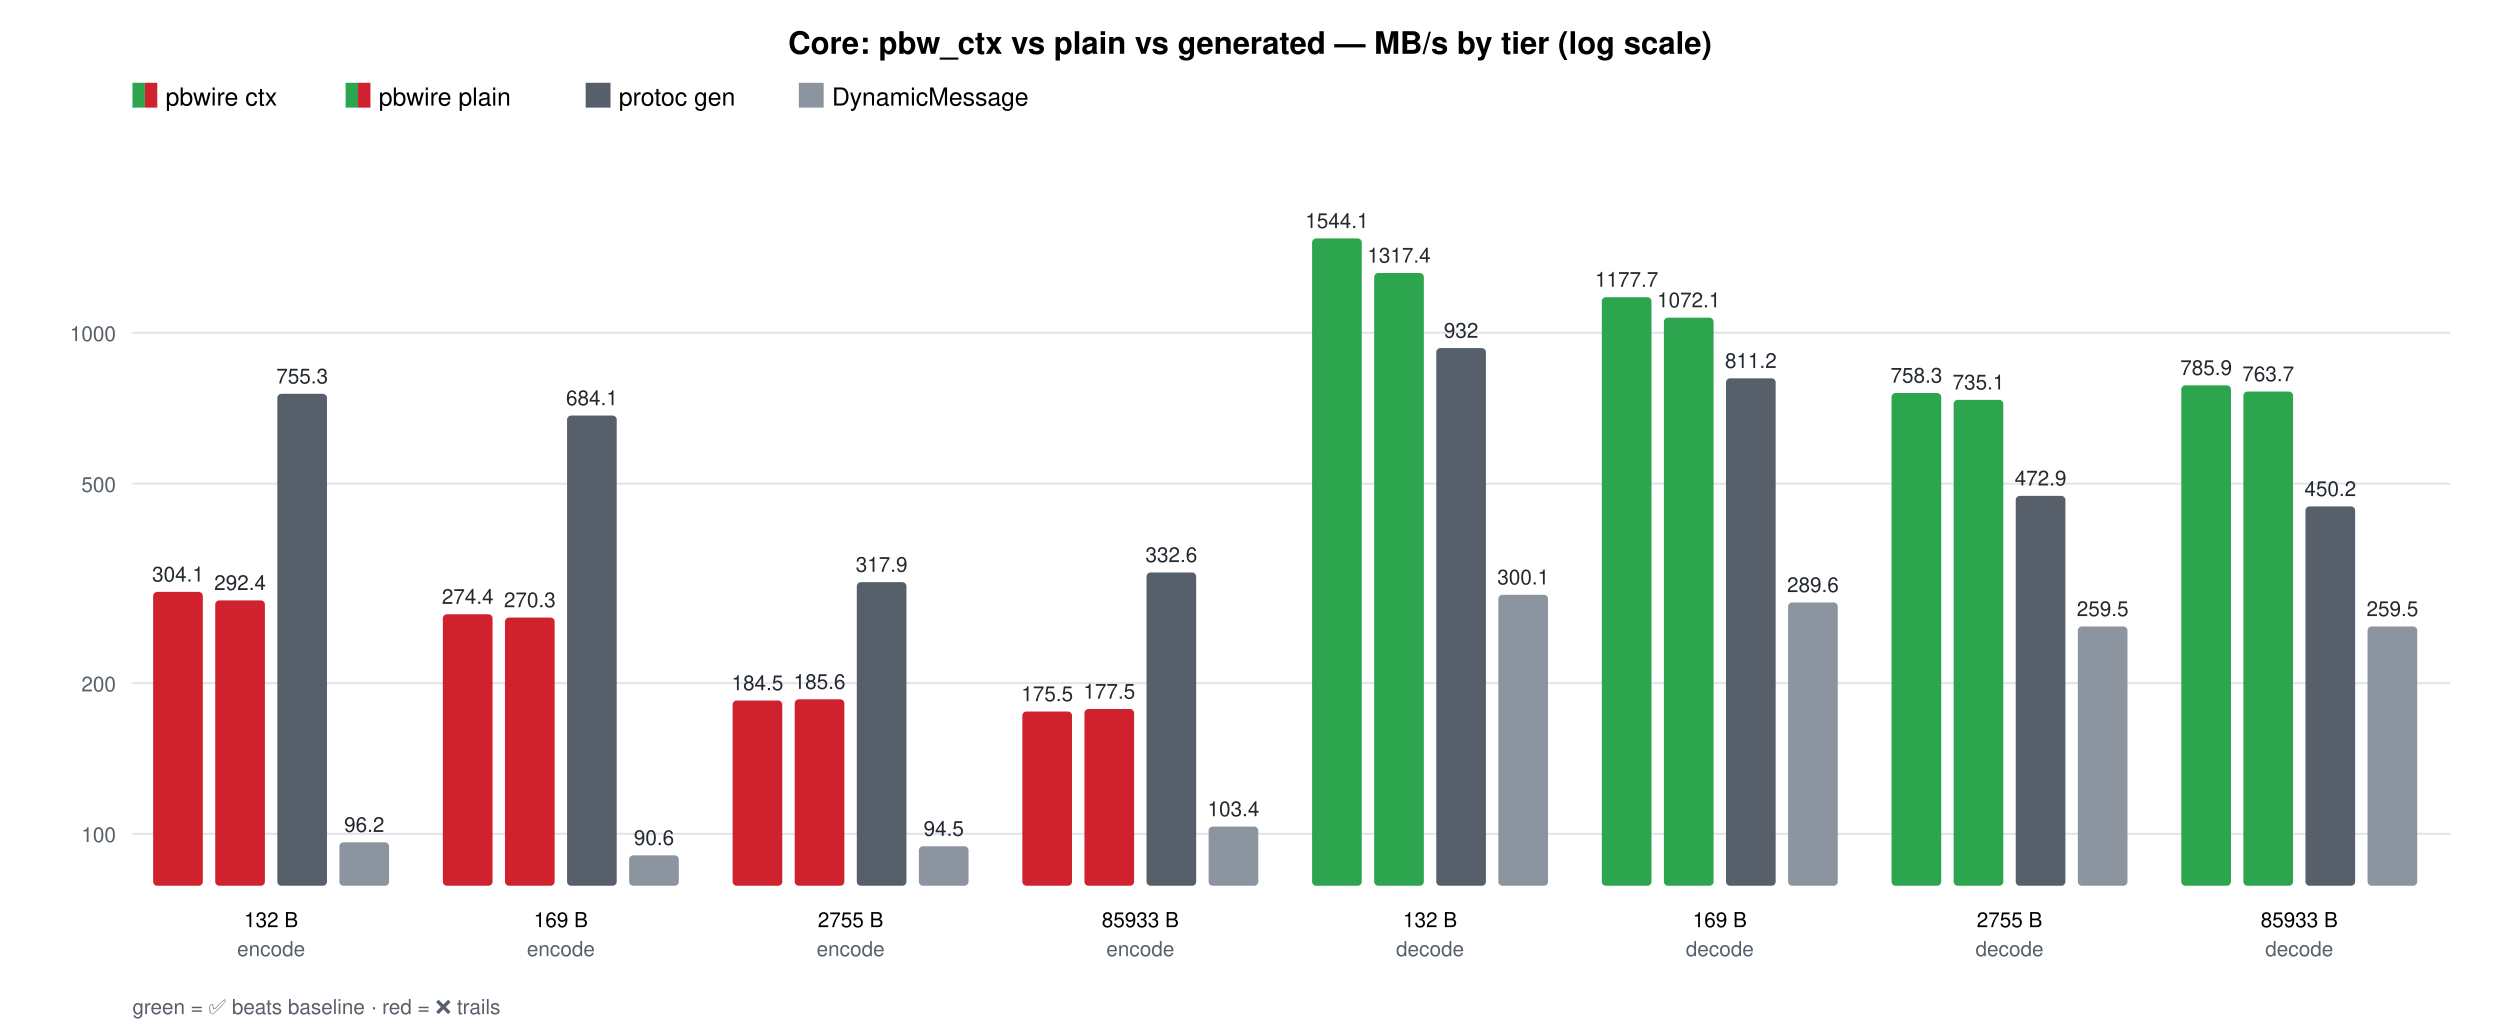
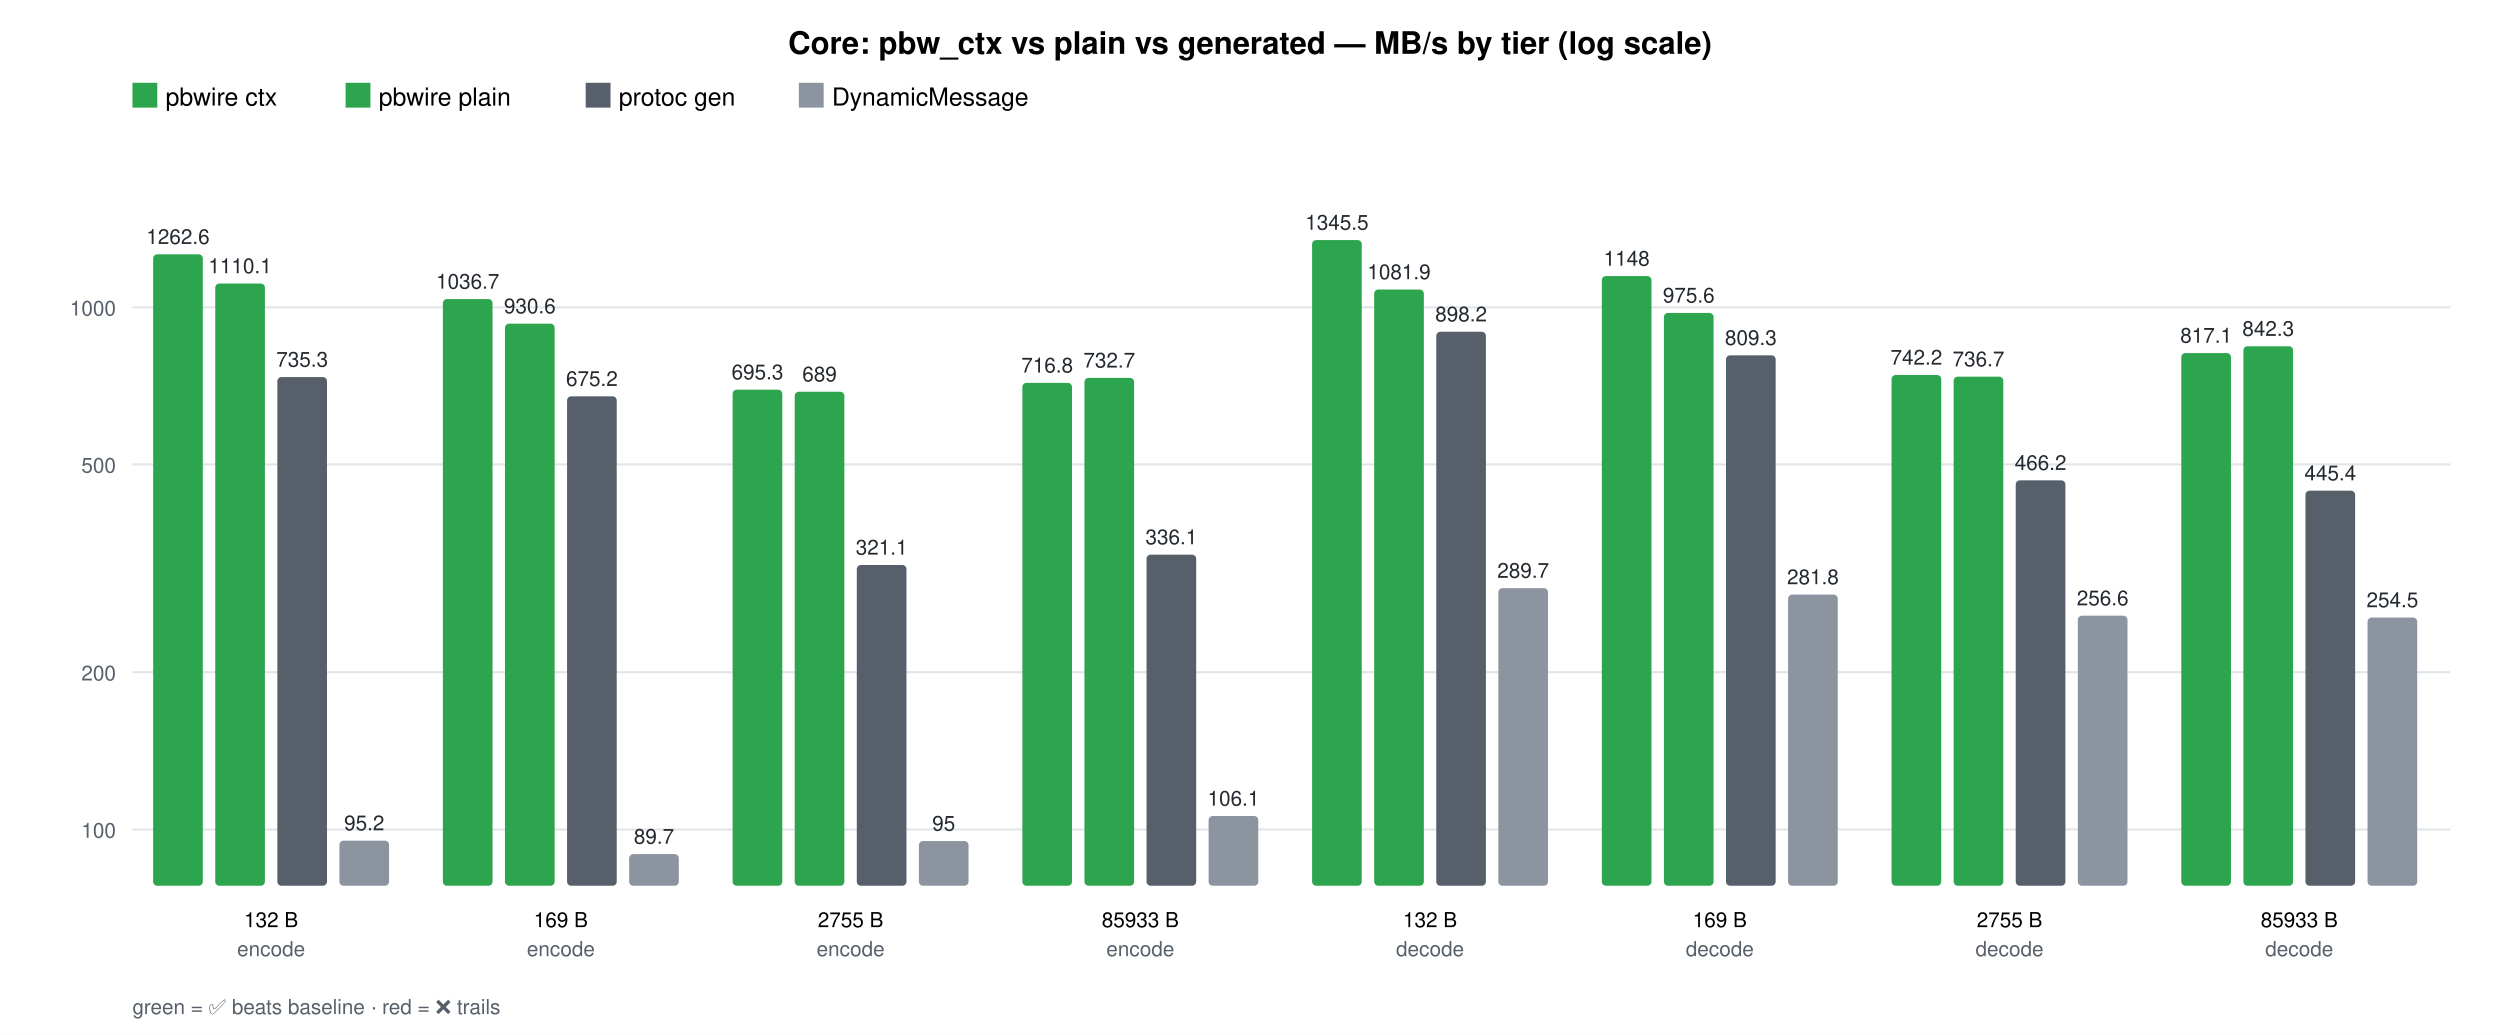
<svg xmlns="http://www.w3.org/2000/svg" width="1208" height="500" font-family="Helvetica, Arial, sans-serif">
  <rect width="1208" height="500" fill="#ffffff" />
  <text x="604.0" y="26" text-anchor="middle" font-size="15" font-weight="bold">Core: pbw_ctx vs plain vs generated — MB/s by tier (log scale)</text>
-   <rect x="64" y="40" width="6" height="12" fill="#2da44e" />
-   <rect x="70" y="40" width="6" height="12" fill="#cf222e" />
+   <rect x="64" y="40" width="12" height="12" fill="#2da44e" />
  <text x="80" y="51" font-size="12">pbwire ctx</text>
-   <rect x="167.0" y="40" width="6" height="12" fill="#2da44e" />
-   <rect x="173.0" y="40" width="6" height="12" fill="#cf222e" />
+   <rect x="167.0" y="40" width="12" height="12" fill="#2da44e" />
  <text x="183.0" y="51" font-size="12">pbwire plain</text>
  <rect x="283.0" y="40" width="12" height="12" fill="#57606a" />
  <text x="299.0" y="51" font-size="12">protoc gen</text>
  <rect x="386.0" y="40" width="12" height="12" fill="#8c959f" />
  <text x="402.0" y="51" font-size="12">DynamicMessage</text>
-   <line x1="64" y1="402.9" x2="1184" y2="402.9" stroke="#e1e4e8" />
-   <text x="56" y="406.9" text-anchor="end" font-size="10" fill="#57606a">100</text>
-   <line x1="64" y1="330.1" x2="1184" y2="330.1" stroke="#e1e4e8" />
-   <text x="56" y="334.1" text-anchor="end" font-size="10" fill="#57606a">200</text>
-   <line x1="64" y1="233.7" x2="1184" y2="233.7" stroke="#e1e4e8" />
-   <text x="56" y="237.7" text-anchor="end" font-size="10" fill="#57606a">500</text>
-   <line x1="64" y1="160.8" x2="1184" y2="160.8" stroke="#e1e4e8" />
-   <text x="56" y="164.8" text-anchor="end" font-size="10" fill="#57606a">1000</text>
+   <line x1="64" y1="400.8" x2="1184" y2="400.8" stroke="#e1e4e8" />
+   <text x="56" y="404.8" text-anchor="end" font-size="10" fill="#57606a">100</text>
+   <line x1="64" y1="324.8" x2="1184" y2="324.8" stroke="#e1e4e8" />
+   <text x="56" y="328.8" text-anchor="end" font-size="10" fill="#57606a">200</text>
+   <line x1="64" y1="224.4" x2="1184" y2="224.4" stroke="#e1e4e8" />
+   <text x="56" y="228.4" text-anchor="end" font-size="10" fill="#57606a">500</text>
+   <line x1="64" y1="148.5" x2="1184" y2="148.5" stroke="#e1e4e8" />
+   <text x="56" y="152.5" text-anchor="end" font-size="10" fill="#57606a">1000</text>
  <text x="131.0" y="448" text-anchor="middle" font-size="10">132 B</text>
  <text x="131.0" y="462" text-anchor="middle" font-size="10" fill="#57606a">encode</text>
-   <rect x="74.0" y="286.0" width="24" height="142.0" rx="2" fill="#cf222e" />
-   <text x="86.0" y="281.0" text-anchor="middle" font-size="10" fill="#24292f">304.1</text>
-   <rect x="104.0" y="290.1" width="24" height="137.9" rx="2" fill="#cf222e" />
-   <text x="116.0" y="285.1" text-anchor="middle" font-size="10" fill="#24292f">292.4</text>
-   <rect x="134.0" y="190.3" width="24" height="237.7" rx="2" fill="#57606a" />
-   <text x="146.0" y="185.3" text-anchor="middle" font-size="10" fill="#24292f">755.3</text>
-   <rect x="164.0" y="407.0" width="24" height="21.0" rx="2" fill="#8c959f" />
-   <text x="176.0" y="402.0" text-anchor="middle" font-size="10" fill="#24292f">96.2</text>
+   <rect x="74.0" y="122.9" width="24" height="305.1" rx="2" fill="#2da44e" />
+   <text x="86.0" y="117.9" text-anchor="middle" font-size="10" fill="#24292f">1262.6</text>
+   <rect x="104.0" y="137.0" width="24" height="291.0" rx="2" fill="#2da44e" />
+   <text x="116.0" y="132.0" text-anchor="middle" font-size="10" fill="#24292f">1110.1</text>
+   <rect x="134.0" y="182.2" width="24" height="245.8" rx="2" fill="#57606a" />
+   <text x="146.0" y="177.2" text-anchor="middle" font-size="10" fill="#24292f">735.3</text>
+   <rect x="164.0" y="406.2" width="24" height="21.8" rx="2" fill="#8c959f" />
+   <text x="176.0" y="401.2" text-anchor="middle" font-size="10" fill="#24292f">95.2</text>
  <text x="271.0" y="448" text-anchor="middle" font-size="10">169 B</text>
  <text x="271.0" y="462" text-anchor="middle" font-size="10" fill="#57606a">encode</text>
-   <rect x="214.0" y="296.8" width="24" height="131.2" rx="2" fill="#cf222e" />
-   <text x="226.0" y="291.8" text-anchor="middle" font-size="10" fill="#24292f">274.4</text>
-   <rect x="244.0" y="298.4" width="24" height="129.6" rx="2" fill="#cf222e" />
-   <text x="256.0" y="293.4" text-anchor="middle" font-size="10" fill="#24292f">270.3</text>
-   <rect x="274.0" y="200.8" width="24" height="227.2" rx="2" fill="#57606a" />
-   <text x="286.0" y="195.8" text-anchor="middle" font-size="10" fill="#24292f">684.1</text>
-   <rect x="304.0" y="413.3" width="24" height="14.7" rx="2" fill="#8c959f" />
-   <text x="316.0" y="408.3" text-anchor="middle" font-size="10" fill="#24292f">90.6</text>
+   <rect x="214.0" y="144.5" width="24" height="283.5" rx="2" fill="#2da44e" />
+   <text x="226.0" y="139.5" text-anchor="middle" font-size="10" fill="#24292f">1036.7</text>
+   <rect x="244.0" y="156.4" width="24" height="271.6" rx="2" fill="#2da44e" />
+   <text x="256.0" y="151.4" text-anchor="middle" font-size="10" fill="#24292f">930.6</text>
+   <rect x="274.0" y="191.5" width="24" height="236.5" rx="2" fill="#57606a" />
+   <text x="286.0" y="186.5" text-anchor="middle" font-size="10" fill="#24292f">675.2</text>
+   <rect x="304.0" y="412.7" width="24" height="15.3" rx="2" fill="#8c959f" />
+   <text x="316.0" y="407.7" text-anchor="middle" font-size="10" fill="#24292f">89.7</text>
  <text x="411.0" y="448" text-anchor="middle" font-size="10">2755 B</text>
  <text x="411.0" y="462" text-anchor="middle" font-size="10" fill="#57606a">encode</text>
-   <rect x="354.0" y="338.5" width="24" height="89.5" rx="2" fill="#cf222e" />
-   <text x="366.0" y="333.5" text-anchor="middle" font-size="10" fill="#24292f">184.5</text>
-   <rect x="384.0" y="337.9" width="24" height="90.1" rx="2" fill="#cf222e" />
-   <text x="396.0" y="332.9" text-anchor="middle" font-size="10" fill="#24292f">185.6</text>
-   <rect x="414.0" y="281.3" width="24" height="146.7" rx="2" fill="#57606a" />
-   <text x="426.0" y="276.3" text-anchor="middle" font-size="10" fill="#24292f">317.9</text>
-   <rect x="444.0" y="408.9" width="24" height="19.1" rx="2" fill="#8c959f" />
-   <text x="456.0" y="403.9" text-anchor="middle" font-size="10" fill="#24292f">94.5</text>
+   <rect x="354.0" y="188.3" width="24" height="239.7" rx="2" fill="#2da44e" />
+   <text x="366.0" y="183.3" text-anchor="middle" font-size="10" fill="#24292f">695.3</text>
+   <rect x="384.0" y="189.3" width="24" height="238.7" rx="2" fill="#2da44e" />
+   <text x="396.0" y="184.3" text-anchor="middle" font-size="10" fill="#24292f">689</text>
+   <rect x="414.0" y="273.0" width="24" height="155.0" rx="2" fill="#57606a" />
+   <text x="426.0" y="268.0" text-anchor="middle" font-size="10" fill="#24292f">321.1</text>
+   <rect x="444.0" y="406.4" width="24" height="21.6" rx="2" fill="#8c959f" />
+   <text x="456.0" y="401.4" text-anchor="middle" font-size="10" fill="#24292f">95</text>
  <text x="551.0" y="448" text-anchor="middle" font-size="10">85933 B</text>
  <text x="551.0" y="462" text-anchor="middle" font-size="10" fill="#57606a">encode</text>
-   <rect x="494.0" y="343.8" width="24" height="84.2" rx="2" fill="#cf222e" />
-   <text x="506.0" y="338.8" text-anchor="middle" font-size="10" fill="#24292f">175.5</text>
-   <rect x="524.0" y="342.6" width="24" height="85.4" rx="2" fill="#cf222e" />
-   <text x="536.0" y="337.6" text-anchor="middle" font-size="10" fill="#24292f">177.5</text>
-   <rect x="554.0" y="276.6" width="24" height="151.4" rx="2" fill="#57606a" />
-   <text x="566.0" y="271.6" text-anchor="middle" font-size="10" fill="#24292f">332.6</text>
-   <rect x="584.0" y="399.4" width="24" height="28.6" rx="2" fill="#8c959f" />
-   <text x="596.0" y="394.4" text-anchor="middle" font-size="10" fill="#24292f">103.4</text>
+   <rect x="494.0" y="185.0" width="24" height="243.0" rx="2" fill="#2da44e" />
+   <text x="506.0" y="180.0" text-anchor="middle" font-size="10" fill="#24292f">716.8</text>
+   <rect x="524.0" y="182.6" width="24" height="245.4" rx="2" fill="#2da44e" />
+   <text x="536.0" y="177.6" text-anchor="middle" font-size="10" fill="#24292f">732.7</text>
+   <rect x="554.0" y="268.0" width="24" height="160.0" rx="2" fill="#57606a" />
+   <text x="566.0" y="263.0" text-anchor="middle" font-size="10" fill="#24292f">336.1</text>
+   <rect x="584.0" y="394.3" width="24" height="33.7" rx="2" fill="#8c959f" />
+   <text x="596.0" y="389.3" text-anchor="middle" font-size="10" fill="#24292f">106.1</text>
  <text x="691.0" y="448" text-anchor="middle" font-size="10">132 B</text>
  <text x="691.0" y="462" text-anchor="middle" font-size="10" fill="#57606a">decode</text>
-   <rect x="634.0" y="115.2" width="24" height="312.8" rx="2" fill="#2da44e" />
-   <text x="646.0" y="110.2" text-anchor="middle" font-size="10" fill="#24292f">1544.1</text>
-   <rect x="664.0" y="131.9" width="24" height="296.1" rx="2" fill="#2da44e" />
-   <text x="676.0" y="126.9" text-anchor="middle" font-size="10" fill="#24292f">1317.4</text>
-   <rect x="694.0" y="168.2" width="24" height="259.8" rx="2" fill="#57606a" />
-   <text x="706.0" y="163.2" text-anchor="middle" font-size="10" fill="#24292f">932</text>
-   <rect x="724.0" y="287.4" width="24" height="140.6" rx="2" fill="#8c959f" />
-   <text x="736.0" y="282.4" text-anchor="middle" font-size="10" fill="#24292f">300.1</text>
+   <rect x="634.0" y="116.0" width="24" height="312.0" rx="2" fill="#2da44e" />
+   <text x="646.0" y="111.0" text-anchor="middle" font-size="10" fill="#24292f">1345.5</text>
+   <rect x="664.0" y="139.9" width="24" height="288.1" rx="2" fill="#2da44e" />
+   <text x="676.0" y="134.9" text-anchor="middle" font-size="10" fill="#24292f">1081.9</text>
+   <rect x="694.0" y="160.3" width="24" height="267.7" rx="2" fill="#57606a" />
+   <text x="706.0" y="155.3" text-anchor="middle" font-size="10" fill="#24292f">898.2</text>
+   <rect x="724.0" y="284.2" width="24" height="143.8" rx="2" fill="#8c959f" />
+   <text x="736.0" y="279.2" text-anchor="middle" font-size="10" fill="#24292f">289.7</text>
  <text x="831.0" y="448" text-anchor="middle" font-size="10">169 B</text>
  <text x="831.0" y="462" text-anchor="middle" font-size="10" fill="#57606a">decode</text>
-   <rect x="774.0" y="143.6" width="24" height="284.4" rx="2" fill="#2da44e" />
-   <text x="786.0" y="138.6" text-anchor="middle" font-size="10" fill="#24292f">1177.7</text>
-   <rect x="804.0" y="153.5" width="24" height="274.5" rx="2" fill="#2da44e" />
-   <text x="816.0" y="148.5" text-anchor="middle" font-size="10" fill="#24292f">1072.1</text>
-   <rect x="834.0" y="182.8" width="24" height="245.2" rx="2" fill="#57606a" />
-   <text x="846.0" y="177.8" text-anchor="middle" font-size="10" fill="#24292f">811.2</text>
-   <rect x="864.0" y="291.1" width="24" height="136.9" rx="2" fill="#8c959f" />
-   <text x="876.0" y="286.1" text-anchor="middle" font-size="10" fill="#24292f">289.6</text>
+   <rect x="774.0" y="133.4" width="24" height="294.6" rx="2" fill="#2da44e" />
+   <text x="786.0" y="128.4" text-anchor="middle" font-size="10" fill="#24292f">1148</text>
+   <rect x="804.0" y="151.2" width="24" height="276.8" rx="2" fill="#2da44e" />
+   <text x="816.0" y="146.2" text-anchor="middle" font-size="10" fill="#24292f">975.6</text>
+   <rect x="834.0" y="171.7" width="24" height="256.3" rx="2" fill="#57606a" />
+   <text x="846.0" y="166.7" text-anchor="middle" font-size="10" fill="#24292f">809.3</text>
+   <rect x="864.0" y="287.3" width="24" height="140.7" rx="2" fill="#8c959f" />
+   <text x="876.0" y="282.3" text-anchor="middle" font-size="10" fill="#24292f">281.8</text>
  <text x="971.0" y="448" text-anchor="middle" font-size="10">2755 B</text>
  <text x="971.0" y="462" text-anchor="middle" font-size="10" fill="#57606a">decode</text>
-   <rect x="914.0" y="189.9" width="24" height="238.1" rx="2" fill="#2da44e" />
-   <text x="926.0" y="184.9" text-anchor="middle" font-size="10" fill="#24292f">758.3</text>
-   <rect x="944.0" y="193.2" width="24" height="234.8" rx="2" fill="#2da44e" />
-   <text x="956.0" y="188.2" text-anchor="middle" font-size="10" fill="#24292f">735.1</text>
-   <rect x="974.0" y="239.6" width="24" height="188.4" rx="2" fill="#57606a" />
-   <text x="986.0" y="234.6" text-anchor="middle" font-size="10" fill="#24292f">472.9</text>
-   <rect x="1004.0" y="302.7" width="24" height="125.3" rx="2" fill="#8c959f" />
-   <text x="1016.0" y="297.7" text-anchor="middle" font-size="10" fill="#24292f">259.5</text>
+   <rect x="914.0" y="181.2" width="24" height="246.8" rx="2" fill="#2da44e" />
+   <text x="926.0" y="176.2" text-anchor="middle" font-size="10" fill="#24292f">742.2</text>
+   <rect x="944.0" y="182.0" width="24" height="246.0" rx="2" fill="#2da44e" />
+   <text x="956.0" y="177.0" text-anchor="middle" font-size="10" fill="#24292f">736.7</text>
+   <rect x="974.0" y="232.1" width="24" height="195.9" rx="2" fill="#57606a" />
+   <text x="986.0" y="227.1" text-anchor="middle" font-size="10" fill="#24292f">466.2</text>
+   <rect x="1004.0" y="297.5" width="24" height="130.5" rx="2" fill="#8c959f" />
+   <text x="1016.0" y="292.5" text-anchor="middle" font-size="10" fill="#24292f">256.6</text>
  <text x="1111.0" y="448" text-anchor="middle" font-size="10">85933 B</text>
  <text x="1111.0" y="462" text-anchor="middle" font-size="10" fill="#57606a">decode</text>
-   <rect x="1054.0" y="186.2" width="24" height="241.8" rx="2" fill="#2da44e" />
-   <text x="1066.0" y="181.2" text-anchor="middle" font-size="10" fill="#24292f">785.9</text>
-   <rect x="1084.0" y="189.2" width="24" height="238.8" rx="2" fill="#2da44e" />
-   <text x="1096.0" y="184.2" text-anchor="middle" font-size="10" fill="#24292f">763.7</text>
-   <rect x="1114.0" y="244.7" width="24" height="183.3" rx="2" fill="#57606a" />
-   <text x="1126.0" y="239.7" text-anchor="middle" font-size="10" fill="#24292f">450.2</text>
-   <rect x="1144.0" y="302.7" width="24" height="125.3" rx="2" fill="#8c959f" />
-   <text x="1156.0" y="297.7" text-anchor="middle" font-size="10" fill="#24292f">259.5</text>
+   <rect x="1054.0" y="170.6" width="24" height="257.4" rx="2" fill="#2da44e" />
+   <text x="1066.0" y="165.6" text-anchor="middle" font-size="10" fill="#24292f">817.1</text>
+   <rect x="1084.0" y="167.3" width="24" height="260.7" rx="2" fill="#2da44e" />
+   <text x="1096.0" y="162.3" text-anchor="middle" font-size="10" fill="#24292f">842.3</text>
+   <rect x="1114.0" y="237.1" width="24" height="190.9" rx="2" fill="#57606a" />
+   <text x="1126.0" y="232.1" text-anchor="middle" font-size="10" fill="#24292f">445.4</text>
+   <rect x="1144.0" y="298.4" width="24" height="129.6" rx="2" fill="#8c959f" />
+   <text x="1156.0" y="293.4" text-anchor="middle" font-size="10" fill="#24292f">254.5</text>
  <text x="64" y="490" font-size="10" fill="#57606a">green = ✅ beats baseline · red = ❌ trails</text>
</svg>
